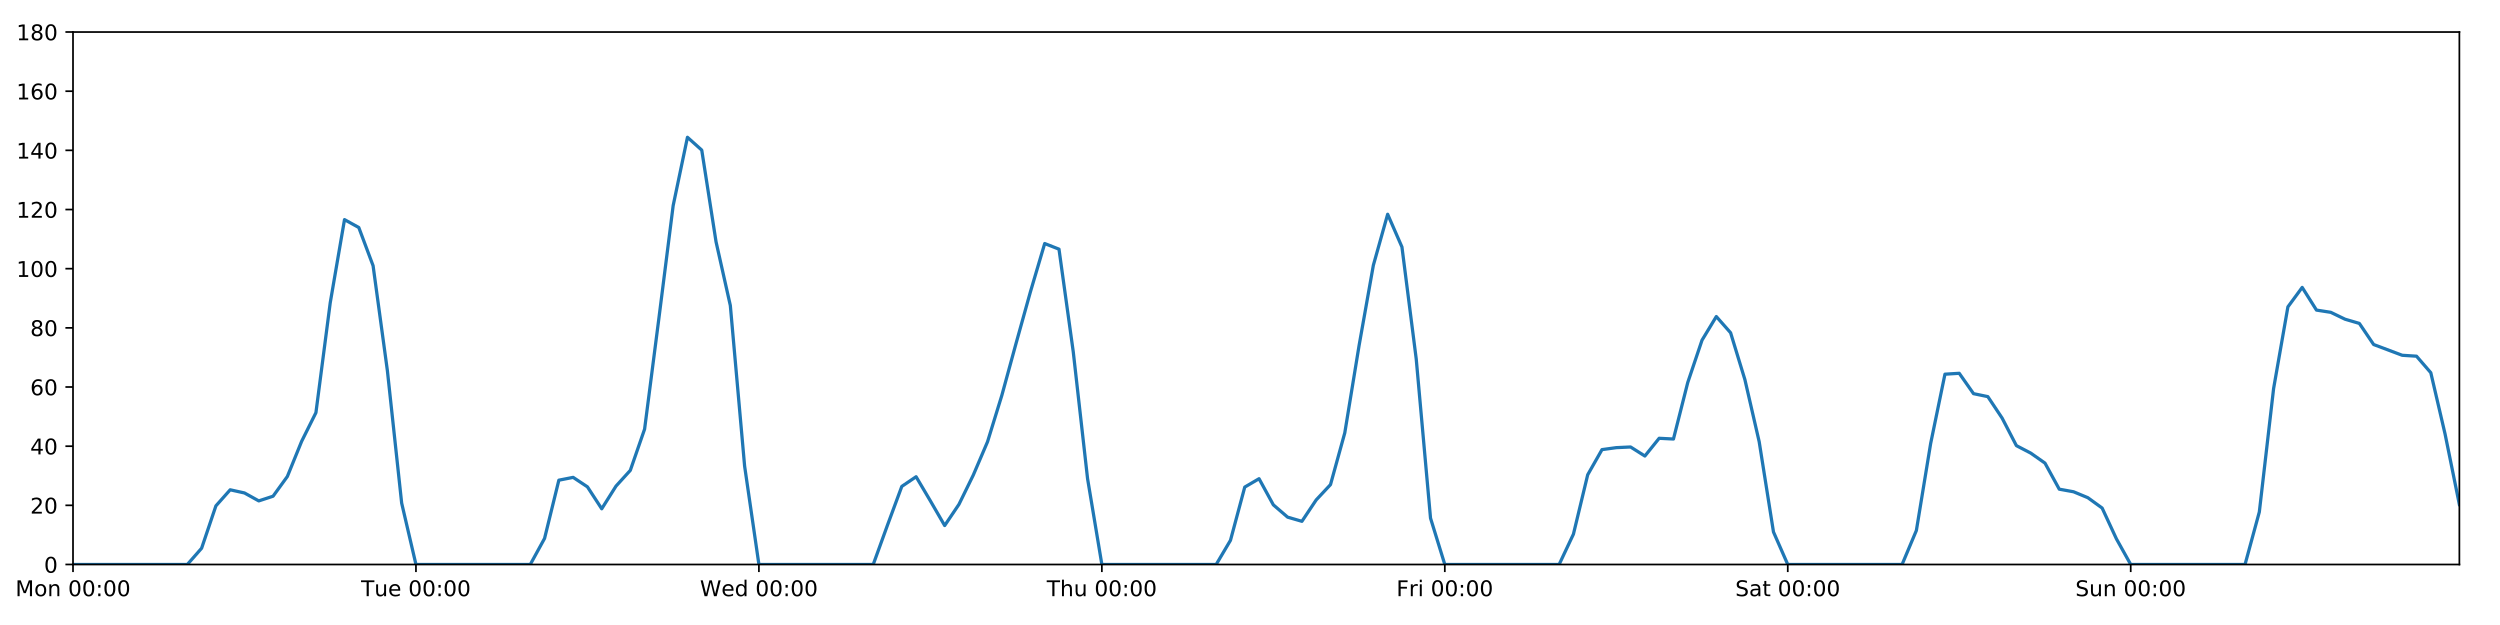
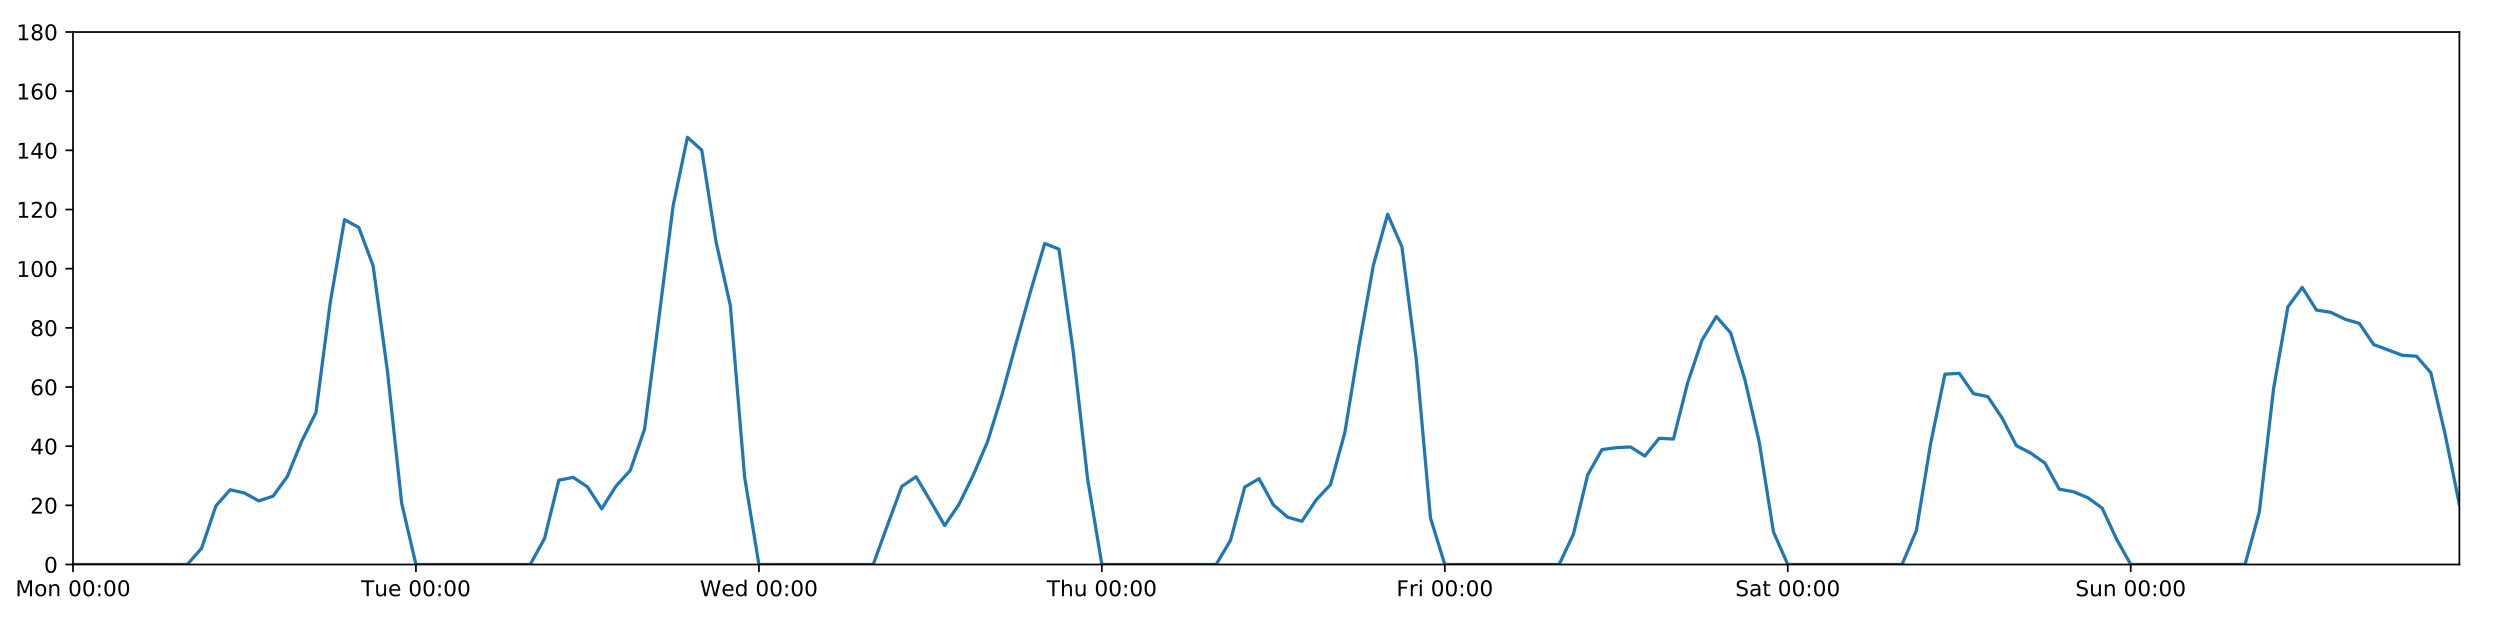
<svg xmlns="http://www.w3.org/2000/svg" xmlns:xlink="http://www.w3.org/1999/xlink" height="288pt" version="1.1" viewBox="0 0 1152 288" width="1152pt">
  <defs>
    <style type="text/css">
*{stroke-linecap:butt;stroke-linejoin:round;}
  </style>
  </defs>
  <g id="figure_1">
    <g id="patch_1">
      <path d="M 0 288  L 1152 288  L 1152 0  L 0 0  z " style="fill:#ffffff;" />
    </g>
    <g id="axes_1">
      <g id="patch_2">
        <path d="M 33.64 260.12  L 1133.28 260.12  L 1133.28 14.76  L 33.64 14.76  z " style="fill:#ffffff;" />
      </g>
      <g id="matplotlib.axis_1">
        <g id="xtick_1">
          <g id="line2d_1">
            <defs>
-               <path d="M 0 0  L 0 3.5  " id="m20136920eb" style="stroke:#000000;stroke-width:0.8;" />
-             </defs>
-             <g>
-               <use style="stroke:#000000;stroke-width:0.8;" x="33.64" xlink:href="#m20136920eb" y="260.12" />
+               <path d="M 0 0  L 0 3.5  " id="ma5e5601cb2" style="stroke:#000000;stroke-width:0.8;" />
+             </defs>
+             <g>
+               <use style="stroke:#000000;stroke-width:0.8;" x="33.64" xlink:href="#ma5e5601cb2" y="260.12" />
            </g>
          </g>
          <g id="text_1">
            <defs>
              <path d="M 9.812 72.906  L 24.516 72.906  L 43.109 23.297  L 61.812 72.906  L 76.516 72.906  L 76.516 0  L 66.891 0  L 66.891 64.016  L 48.094 14.016  L 38.188 14.016  L 19.391 64.016  L 19.391 0  L 9.812 0  z " id="DejaVuSans-77" />
              <path d="M 30.609 48.391  Q 23.391 48.391 19.188 42.75  Q 14.984 37.109 14.984 27.297  Q 14.984 17.484 19.156 11.844  Q 23.344 6.203 30.609 6.203  Q 37.797 6.203 41.984 11.859  Q 46.188 17.531 46.188 27.297  Q 46.188 37.016 41.984 42.703  Q 37.797 48.391 30.609 48.391  z M 30.609 56  Q 42.328 56 49.016 48.375  Q 55.719 40.766 55.719 27.297  Q 55.719 13.875 49.016 6.219  Q 42.328 -1.422 30.609 -1.422  Q 18.844 -1.422 12.172 6.219  Q 5.516 13.875 5.516 27.297  Q 5.516 40.766 12.172 48.375  Q 18.844 56 30.609 56  z " id="DejaVuSans-111" />
              <path d="M 54.891 33.016  L 54.891 0  L 45.906 0  L 45.906 32.719  Q 45.906 40.484 42.875 44.328  Q 39.844 48.188 33.797 48.188  Q 26.516 48.188 22.312 43.547  Q 18.109 38.922 18.109 30.906  L 18.109 0  L 9.078 0  L 9.078 54.688  L 18.109 54.688  L 18.109 46.188  Q 21.344 51.125 25.703 53.562  Q 30.078 56 35.797 56  Q 45.219 56 50.047 50.172  Q 54.891 44.344 54.891 33.016  z " id="DejaVuSans-110" />
              <path id="DejaVuSans-32" />
              <path d="M 31.781 66.406  Q 24.172 66.406 20.328 58.906  Q 16.5 51.422 16.5 36.375  Q 16.5 21.391 20.328 13.891  Q 24.172 6.391 31.781 6.391  Q 39.453 6.391 43.281 13.891  Q 47.125 21.391 47.125 36.375  Q 47.125 51.422 43.281 58.906  Q 39.453 66.406 31.781 66.406  z M 31.781 74.219  Q 44.047 74.219 50.516 64.516  Q 56.984 54.828 56.984 36.375  Q 56.984 17.969 50.516 8.266  Q 44.047 -1.422 31.781 -1.422  Q 19.531 -1.422 13.062 8.266  Q 6.594 17.969 6.594 36.375  Q 6.594 54.828 13.062 64.516  Q 19.531 74.219 31.781 74.219  z " id="DejaVuSans-48" />
              <path d="M 11.719 12.406  L 22.016 12.406  L 22.016 0  L 11.719 0  z M 11.719 51.703  L 22.016 51.703  L 22.016 39.312  L 11.719 39.312  z " id="DejaVuSans-58" />
            </defs>
            <g transform="translate(7.099375 274.7184)scale(0.1 -0.1)">
              <use xlink:href="#DejaVuSans-77" />
              <use x="86.279" xlink:href="#DejaVuSans-111" />
              <use x="147.461" xlink:href="#DejaVuSans-110" />
              <use x="210.84" xlink:href="#DejaVuSans-32" />
              <use x="242.627" xlink:href="#DejaVuSans-48" />
              <use x="306.25" xlink:href="#DejaVuSans-48" />
              <use x="369.873" xlink:href="#DejaVuSans-58" />
              <use x="403.564" xlink:href="#DejaVuSans-48" />
              <use x="467.188" xlink:href="#DejaVuSans-48" />
            </g>
          </g>
        </g>
        <g id="xtick_2">
          <g id="line2d_2">
            <g>
-               <use style="stroke:#000000;stroke-width:0.8;" x="191.672" xlink:href="#m20136920eb" y="260.12" />
+               <use style="stroke:#000000;stroke-width:0.8;" x="191.672" xlink:href="#ma5e5601cb2" y="260.12" />
            </g>
          </g>
          <g id="text_2">
            <defs>
              <path d="M -0.297 72.906  L 61.375 72.906  L 61.375 64.594  L 35.5 64.594  L 35.5 0  L 25.594 0  L 25.594 64.594  L -0.297 64.594  z " id="DejaVuSans-84" />
              <path d="M 8.5 21.578  L 8.5 54.688  L 17.484 54.688  L 17.484 21.922  Q 17.484 14.156 20.5 10.266  Q 23.531 6.391 29.594 6.391  Q 36.859 6.391 41.078 11.031  Q 45.312 15.672 45.312 23.688  L 45.312 54.688  L 54.297 54.688  L 54.297 0  L 45.312 0  L 45.312 8.406  Q 42.047 3.422 37.719 1  Q 33.406 -1.422 27.688 -1.422  Q 18.266 -1.422 13.375 4.438  Q 8.5 10.297 8.5 21.578  z M 31.109 56  z " id="DejaVuSans-117" />
              <path d="M 56.203 29.594  L 56.203 25.203  L 14.891 25.203  Q 15.484 15.922 20.484 11.062  Q 25.484 6.203 34.422 6.203  Q 39.594 6.203 44.453 7.469  Q 49.312 8.734 54.109 11.281  L 54.109 2.781  Q 49.266 0.734 44.188 -0.344  Q 39.109 -1.422 33.891 -1.422  Q 20.797 -1.422 13.156 6.188  Q 5.516 13.812 5.516 26.812  Q 5.516 40.234 12.766 48.109  Q 20.016 56 32.328 56  Q 43.359 56 49.781 48.891  Q 56.203 41.797 56.203 29.594  z M 47.219 32.234  Q 47.125 39.594 43.094 43.984  Q 39.062 48.391 32.422 48.391  Q 24.906 48.391 20.391 44.141  Q 15.875 39.891 15.188 32.172  z " id="DejaVuSans-101" />
            </defs>
            <g transform="translate(166.3862 274.7184)scale(0.1 -0.1)">
              <use xlink:href="#DejaVuSans-84" />
              <use x="60.85" xlink:href="#DejaVuSans-117" />
              <use x="124.229" xlink:href="#DejaVuSans-101" />
              <use x="185.752" xlink:href="#DejaVuSans-32" />
              <use x="217.539" xlink:href="#DejaVuSans-48" />
              <use x="281.162" xlink:href="#DejaVuSans-48" />
              <use x="344.785" xlink:href="#DejaVuSans-58" />
              <use x="378.477" xlink:href="#DejaVuSans-48" />
              <use x="442.1" xlink:href="#DejaVuSans-48" />
            </g>
          </g>
        </g>
        <g id="xtick_3">
          <g id="line2d_3">
            <g>
-               <use style="stroke:#000000;stroke-width:0.8;" x="349.704" xlink:href="#m20136920eb" y="260.12" />
+               <use style="stroke:#000000;stroke-width:0.8;" x="349.704" xlink:href="#ma5e5601cb2" y="260.12" />
            </g>
          </g>
          <g id="text_3">
            <defs>
              <path d="M 3.328 72.906  L 13.281 72.906  L 28.609 11.281  L 43.891 72.906  L 54.984 72.906  L 70.312 11.281  L 85.594 72.906  L 95.609 72.906  L 77.297 0  L 64.891 0  L 49.516 63.281  L 33.984 0  L 21.578 0  z " id="DejaVuSans-87" />
              <path d="M 45.406 46.391  L 45.406 75.984  L 54.391 75.984  L 54.391 0  L 45.406 0  L 45.406 8.203  Q 42.578 3.328 38.25 0.953  Q 33.938 -1.422 27.875 -1.422  Q 17.969 -1.422 11.734 6.484  Q 5.516 14.406 5.516 27.297  Q 5.516 40.188 11.734 48.094  Q 17.969 56 27.875 56  Q 33.938 56 38.25 53.625  Q 42.578 51.266 45.406 46.391  z M 14.797 27.297  Q 14.797 17.391 18.875 11.75  Q 22.953 6.109 30.078 6.109  Q 37.203 6.109 41.297 11.75  Q 45.406 17.391 45.406 27.297  Q 45.406 37.203 41.297 42.844  Q 37.203 48.484 30.078 48.484  Q 22.953 48.484 18.875 42.844  Q 14.797 37.203 14.797 27.297  z " id="DejaVuSans-100" />
            </defs>
            <g transform="translate(322.5151 274.7184)scale(0.1 -0.1)">
              <use xlink:href="#DejaVuSans-87" />
              <use x="98.799" xlink:href="#DejaVuSans-101" />
              <use x="160.322" xlink:href="#DejaVuSans-100" />
              <use x="223.799" xlink:href="#DejaVuSans-32" />
              <use x="255.586" xlink:href="#DejaVuSans-48" />
              <use x="319.209" xlink:href="#DejaVuSans-48" />
              <use x="382.832" xlink:href="#DejaVuSans-58" />
              <use x="416.523" xlink:href="#DejaVuSans-48" />
              <use x="480.146" xlink:href="#DejaVuSans-48" />
            </g>
          </g>
        </g>
        <g id="xtick_4">
          <g id="line2d_4">
            <g>
-               <use style="stroke:#000000;stroke-width:0.8;" x="507.736" xlink:href="#m20136920eb" y="260.12" />
+               <use style="stroke:#000000;stroke-width:0.8;" x="507.736" xlink:href="#ma5e5601cb2" y="260.12" />
            </g>
          </g>
          <g id="text_4">
            <defs>
              <path d="M 54.891 33.016  L 54.891 0  L 45.906 0  L 45.906 32.719  Q 45.906 40.484 42.875 44.328  Q 39.844 48.188 33.797 48.188  Q 26.516 48.188 22.312 43.547  Q 18.109 38.922 18.109 30.906  L 18.109 0  L 9.078 0  L 9.078 75.984  L 18.109 75.984  L 18.109 46.188  Q 21.344 51.125 25.703 53.562  Q 30.078 56 35.797 56  Q 45.219 56 50.047 50.172  Q 54.891 44.344 54.891 33.016  z " id="DejaVuSans-104" />
            </defs>
            <g transform="translate(482.3464 274.7184)scale(0.1 -0.1)">
              <use xlink:href="#DejaVuSans-84" />
              <use x="61.084" xlink:href="#DejaVuSans-104" />
              <use x="124.463" xlink:href="#DejaVuSans-117" />
              <use x="187.842" xlink:href="#DejaVuSans-32" />
              <use x="219.629" xlink:href="#DejaVuSans-48" />
              <use x="283.252" xlink:href="#DejaVuSans-48" />
              <use x="346.875" xlink:href="#DejaVuSans-58" />
              <use x="380.566" xlink:href="#DejaVuSans-48" />
              <use x="444.189" xlink:href="#DejaVuSans-48" />
            </g>
          </g>
        </g>
        <g id="xtick_5">
          <g id="line2d_5">
            <g>
-               <use style="stroke:#000000;stroke-width:0.8;" x="665.768" xlink:href="#m20136920eb" y="260.12" />
+               <use style="stroke:#000000;stroke-width:0.8;" x="665.768" xlink:href="#ma5e5601cb2" y="260.12" />
            </g>
          </g>
          <g id="text_5">
            <defs>
              <path d="M 9.812 72.906  L 51.703 72.906  L 51.703 64.594  L 19.672 64.594  L 19.672 43.109  L 48.578 43.109  L 48.578 34.812  L 19.672 34.812  L 19.672 0  L 9.812 0  z " id="DejaVuSans-70" />
              <path d="M 41.109 46.297  Q 39.594 47.172 37.812 47.578  Q 36.031 48 33.891 48  Q 26.266 48 22.188 43.047  Q 18.109 38.094 18.109 28.812  L 18.109 0  L 9.078 0  L 9.078 54.688  L 18.109 54.688  L 18.109 46.188  Q 20.953 51.172 25.484 53.578  Q 30.031 56 36.531 56  Q 37.453 56 38.578 55.875  Q 39.703 55.766 41.062 55.516  z " id="DejaVuSans-114" />
              <path d="M 9.422 54.688  L 18.406 54.688  L 18.406 0  L 9.422 0  z M 9.422 75.984  L 18.406 75.984  L 18.406 64.594  L 9.422 64.594  z " id="DejaVuSans-105" />
            </defs>
            <g transform="translate(643.4551 274.7184)scale(0.1 -0.1)">
              <use xlink:href="#DejaVuSans-70" />
              <use x="57.41" xlink:href="#DejaVuSans-114" />
              <use x="98.523" xlink:href="#DejaVuSans-105" />
              <use x="126.307" xlink:href="#DejaVuSans-32" />
              <use x="158.094" xlink:href="#DejaVuSans-48" />
              <use x="221.717" xlink:href="#DejaVuSans-48" />
              <use x="285.34" xlink:href="#DejaVuSans-58" />
              <use x="319.031" xlink:href="#DejaVuSans-48" />
              <use x="382.654" xlink:href="#DejaVuSans-48" />
            </g>
          </g>
        </g>
        <g id="xtick_6">
          <g id="line2d_6">
            <g>
-               <use style="stroke:#000000;stroke-width:0.8;" x="823.8" xlink:href="#m20136920eb" y="260.12" />
+               <use style="stroke:#000000;stroke-width:0.8;" x="823.8" xlink:href="#ma5e5601cb2" y="260.12" />
            </g>
          </g>
          <g id="text_6">
            <defs>
              <path d="M 53.516 70.516  L 53.516 60.891  Q 47.906 63.578 42.922 64.891  Q 37.938 66.219 33.297 66.219  Q 25.25 66.219 20.875 63.094  Q 16.5 59.969 16.5 54.203  Q 16.5 49.359 19.406 46.891  Q 22.312 44.438 30.422 42.922  L 36.375 41.703  Q 47.406 39.594 52.656 34.297  Q 57.906 29 57.906 20.125  Q 57.906 9.516 50.797 4.047  Q 43.703 -1.422 29.984 -1.422  Q 24.812 -1.422 18.969 -0.25  Q 13.141 0.922 6.891 3.219  L 6.891 13.375  Q 12.891 10.016 18.656 8.297  Q 24.422 6.594 29.984 6.594  Q 38.422 6.594 43.016 9.906  Q 47.609 13.234 47.609 19.391  Q 47.609 24.75 44.312 27.781  Q 41.016 30.812 33.5 32.328  L 27.484 33.5  Q 16.453 35.688 11.516 40.375  Q 6.594 45.062 6.594 53.422  Q 6.594 63.094 13.406 68.656  Q 20.219 74.219 32.172 74.219  Q 37.312 74.219 42.625 73.281  Q 47.953 72.359 53.516 70.516  z " id="DejaVuSans-83" />
              <path d="M 34.281 27.484  Q 23.391 27.484 19.188 25  Q 14.984 22.516 14.984 16.5  Q 14.984 11.719 18.141 8.906  Q 21.297 6.109 26.703 6.109  Q 34.188 6.109 38.703 11.406  Q 43.219 16.703 43.219 25.484  L 43.219 27.484  z M 52.203 31.203  L 52.203 0  L 43.219 0  L 43.219 8.297  Q 40.141 3.328 35.547 0.953  Q 30.953 -1.422 24.312 -1.422  Q 15.922 -1.422 10.953 3.297  Q 6 8.016 6 15.922  Q 6 25.141 12.172 29.828  Q 18.359 34.516 30.609 34.516  L 43.219 34.516  L 43.219 35.406  Q 43.219 41.609 39.141 45  Q 35.062 48.391 27.688 48.391  Q 23 48.391 18.547 47.266  Q 14.109 46.141 10.016 43.891  L 10.016 52.203  Q 14.938 54.109 19.578 55.047  Q 24.219 56 28.609 56  Q 40.484 56 46.344 49.844  Q 52.203 43.703 52.203 31.203  z " id="DejaVuSans-97" />
              <path d="M 18.312 70.219  L 18.312 54.688  L 36.812 54.688  L 36.812 47.703  L 18.312 47.703  L 18.312 18.016  Q 18.312 11.328 20.141 9.422  Q 21.969 7.516 27.594 7.516  L 36.812 7.516  L 36.812 0  L 27.594 0  Q 17.188 0 13.234 3.875  Q 9.281 7.766 9.281 18.016  L 9.281 47.703  L 2.688 47.703  L 2.688 54.688  L 9.281 54.688  L 9.281 70.219  z " id="DejaVuSans-116" />
            </defs>
            <g transform="translate(799.6036 274.7184)scale(0.1 -0.1)">
              <use xlink:href="#DejaVuSans-83" />
              <use x="63.477" xlink:href="#DejaVuSans-97" />
              <use x="124.756" xlink:href="#DejaVuSans-116" />
              <use x="163.965" xlink:href="#DejaVuSans-32" />
              <use x="195.752" xlink:href="#DejaVuSans-48" />
              <use x="259.375" xlink:href="#DejaVuSans-48" />
              <use x="322.998" xlink:href="#DejaVuSans-58" />
              <use x="356.689" xlink:href="#DejaVuSans-48" />
              <use x="420.312" xlink:href="#DejaVuSans-48" />
            </g>
          </g>
        </g>
        <g id="xtick_7">
          <g id="line2d_7">
            <g>
-               <use style="stroke:#000000;stroke-width:0.8;" x="981.833" xlink:href="#m20136920eb" y="260.12" />
+               <use style="stroke:#000000;stroke-width:0.8;" x="981.833" xlink:href="#ma5e5601cb2" y="260.12" />
            </g>
          </g>
          <g id="text_7">
            <g transform="translate(956.3224 274.7184)scale(0.1 -0.1)">
              <use xlink:href="#DejaVuSans-83" />
              <use x="63.477" xlink:href="#DejaVuSans-117" />
              <use x="126.855" xlink:href="#DejaVuSans-110" />
              <use x="190.234" xlink:href="#DejaVuSans-32" />
              <use x="222.021" xlink:href="#DejaVuSans-48" />
              <use x="285.645" xlink:href="#DejaVuSans-48" />
              <use x="349.268" xlink:href="#DejaVuSans-58" />
              <use x="382.959" xlink:href="#DejaVuSans-48" />
              <use x="446.582" xlink:href="#DejaVuSans-48" />
            </g>
          </g>
        </g>
      </g>
      <g id="matplotlib.axis_2">
        <g id="ytick_1">
          <g id="line2d_8">
            <defs>
-               <path d="M 0 0  L -3.5 0  " id="m642b164644" style="stroke:#000000;stroke-width:0.8;" />
-             </defs>
-             <g>
-               <use style="stroke:#000000;stroke-width:0.8;" x="33.64" xlink:href="#m642b164644" y="260.12" />
+               <path d="M 0 0  L -3.5 0  " id="m193441fbb7" style="stroke:#000000;stroke-width:0.8;" />
+             </defs>
+             <g>
+               <use style="stroke:#000000;stroke-width:0.8;" x="33.64" xlink:href="#m193441fbb7" y="260.12" />
            </g>
          </g>
          <g id="text_8">
            <g transform="translate(20.2775 263.9192)scale(0.1 -0.1)">
              <use xlink:href="#DejaVuSans-48" />
            </g>
          </g>
        </g>
        <g id="ytick_2">
          <g id="line2d_9">
            <g>
-               <use style="stroke:#000000;stroke-width:0.8;" x="33.64" xlink:href="#m642b164644" y="232.858" />
+               <use style="stroke:#000000;stroke-width:0.8;" x="33.64" xlink:href="#m193441fbb7" y="232.858" />
            </g>
          </g>
          <g id="text_9">
            <defs>
              <path d="M 19.188 8.297  L 53.609 8.297  L 53.609 0  L 7.328 0  L 7.328 8.297  Q 12.938 14.109 22.625 23.891  Q 32.328 33.688 34.812 36.531  Q 39.547 41.844 41.422 45.531  Q 43.312 49.219 43.312 52.781  Q 43.312 58.594 39.234 62.25  Q 35.156 65.922 28.609 65.922  Q 23.969 65.922 18.812 64.312  Q 13.672 62.703 7.812 59.422  L 7.812 69.391  Q 13.766 71.781 18.938 73  Q 24.125 74.219 28.422 74.219  Q 39.75 74.219 46.484 68.547  Q 53.219 62.891 53.219 53.422  Q 53.219 48.922 51.531 44.891  Q 49.859 40.875 45.406 35.406  Q 44.188 33.984 37.641 27.219  Q 31.109 20.453 19.188 8.297  z " id="DejaVuSans-50" />
            </defs>
            <g transform="translate(13.915 236.657)scale(0.1 -0.1)">
              <use xlink:href="#DejaVuSans-50" />
              <use x="63.623" xlink:href="#DejaVuSans-48" />
            </g>
          </g>
        </g>
        <g id="ytick_3">
          <g id="line2d_10">
            <g>
-               <use style="stroke:#000000;stroke-width:0.8;" x="33.64" xlink:href="#m642b164644" y="205.596" />
+               <use style="stroke:#000000;stroke-width:0.8;" x="33.64" xlink:href="#m193441fbb7" y="205.596" />
            </g>
          </g>
          <g id="text_10">
            <defs>
              <path d="M 37.797 64.312  L 12.891 25.391  L 37.797 25.391  z M 35.203 72.906  L 47.609 72.906  L 47.609 25.391  L 58.016 25.391  L 58.016 17.188  L 47.609 17.188  L 47.609 0  L 37.797 0  L 37.797 17.188  L 4.891 17.188  L 4.891 26.703  z " id="DejaVuSans-52" />
            </defs>
            <g transform="translate(13.915 209.3948)scale(0.1 -0.1)">
              <use xlink:href="#DejaVuSans-52" />
              <use x="63.623" xlink:href="#DejaVuSans-48" />
            </g>
          </g>
        </g>
        <g id="ytick_4">
          <g id="line2d_11">
            <g>
-               <use style="stroke:#000000;stroke-width:0.8;" x="33.64" xlink:href="#m642b164644" y="178.333" />
+               <use style="stroke:#000000;stroke-width:0.8;" x="33.64" xlink:href="#m193441fbb7" y="178.333" />
            </g>
          </g>
          <g id="text_11">
            <defs>
              <path d="M 33.016 40.375  Q 26.375 40.375 22.484 35.828  Q 18.609 31.297 18.609 23.391  Q 18.609 15.531 22.484 10.953  Q 26.375 6.391 33.016 6.391  Q 39.656 6.391 43.531 10.953  Q 47.406 15.531 47.406 23.391  Q 47.406 31.297 43.531 35.828  Q 39.656 40.375 33.016 40.375  z M 52.594 71.297  L 52.594 62.312  Q 48.875 64.062 45.094 64.984  Q 41.312 65.922 37.594 65.922  Q 27.828 65.922 22.672 59.328  Q 17.531 52.734 16.797 39.406  Q 19.672 43.656 24.016 45.922  Q 28.375 48.188 33.594 48.188  Q 44.578 48.188 50.953 41.516  Q 57.328 34.859 57.328 23.391  Q 57.328 12.156 50.688 5.359  Q 44.047 -1.422 33.016 -1.422  Q 20.359 -1.422 13.672 8.266  Q 6.984 17.969 6.984 36.375  Q 6.984 53.656 15.188 63.938  Q 23.391 74.219 37.203 74.219  Q 40.922 74.219 44.703 73.484  Q 48.484 72.75 52.594 71.297  z " id="DejaVuSans-54" />
            </defs>
            <g transform="translate(13.915 182.1326)scale(0.1 -0.1)">
              <use xlink:href="#DejaVuSans-54" />
              <use x="63.623" xlink:href="#DejaVuSans-48" />
            </g>
          </g>
        </g>
        <g id="ytick_5">
          <g id="line2d_12">
            <g>
-               <use style="stroke:#000000;stroke-width:0.8;" x="33.64" xlink:href="#m642b164644" y="151.071" />
+               <use style="stroke:#000000;stroke-width:0.8;" x="33.64" xlink:href="#m193441fbb7" y="151.071" />
            </g>
          </g>
          <g id="text_12">
            <defs>
              <path d="M 31.781 34.625  Q 24.75 34.625 20.719 30.859  Q 16.703 27.094 16.703 20.516  Q 16.703 13.922 20.719 10.156  Q 24.75 6.391 31.781 6.391  Q 38.812 6.391 42.859 10.172  Q 46.922 13.969 46.922 20.516  Q 46.922 27.094 42.891 30.859  Q 38.875 34.625 31.781 34.625  z M 21.922 38.812  Q 15.578 40.375 12.031 44.719  Q 8.5 49.078 8.5 55.328  Q 8.5 64.062 14.719 69.141  Q 20.953 74.219 31.781 74.219  Q 42.672 74.219 48.875 69.141  Q 55.078 64.062 55.078 55.328  Q 55.078 49.078 51.531 44.719  Q 48 40.375 41.703 38.812  Q 48.828 37.156 52.797 32.312  Q 56.781 27.484 56.781 20.516  Q 56.781 9.906 50.312 4.234  Q 43.844 -1.422 31.781 -1.422  Q 19.734 -1.422 13.25 4.234  Q 6.781 9.906 6.781 20.516  Q 6.781 27.484 10.781 32.312  Q 14.797 37.156 21.922 38.812  z M 18.312 54.391  Q 18.312 48.734 21.844 45.562  Q 25.391 42.391 31.781 42.391  Q 38.141 42.391 41.719 45.562  Q 45.312 48.734 45.312 54.391  Q 45.312 60.062 41.719 63.234  Q 38.141 66.406 31.781 66.406  Q 25.391 66.406 21.844 63.234  Q 18.312 60.062 18.312 54.391  z " id="DejaVuSans-56" />
            </defs>
            <g transform="translate(13.915 154.8703)scale(0.1 -0.1)">
              <use xlink:href="#DejaVuSans-56" />
              <use x="63.623" xlink:href="#DejaVuSans-48" />
            </g>
          </g>
        </g>
        <g id="ytick_6">
          <g id="line2d_13">
            <g>
-               <use style="stroke:#000000;stroke-width:0.8;" x="33.64" xlink:href="#m642b164644" y="123.809" />
+               <use style="stroke:#000000;stroke-width:0.8;" x="33.64" xlink:href="#m193441fbb7" y="123.809" />
            </g>
          </g>
          <g id="text_13">
            <defs>
              <path d="M 12.406 8.297  L 28.516 8.297  L 28.516 63.922  L 10.984 60.406  L 10.984 69.391  L 28.422 72.906  L 38.281 72.906  L 38.281 8.297  L 54.391 8.297  L 54.391 0  L 12.406 0  z " id="DejaVuSans-49" />
            </defs>
            <g transform="translate(7.5525 127.6081)scale(0.1 -0.1)">
              <use xlink:href="#DejaVuSans-49" />
              <use x="63.623" xlink:href="#DejaVuSans-48" />
              <use x="127.246" xlink:href="#DejaVuSans-48" />
            </g>
          </g>
        </g>
        <g id="ytick_7">
          <g id="line2d_14">
            <g>
-               <use style="stroke:#000000;stroke-width:0.8;" x="33.64" xlink:href="#m642b164644" y="96.547" />
+               <use style="stroke:#000000;stroke-width:0.8;" x="33.64" xlink:href="#m193441fbb7" y="96.547" />
            </g>
          </g>
          <g id="text_14">
            <g transform="translate(7.5525 100.3459)scale(0.1 -0.1)">
              <use xlink:href="#DejaVuSans-49" />
              <use x="63.623" xlink:href="#DejaVuSans-50" />
              <use x="127.246" xlink:href="#DejaVuSans-48" />
            </g>
          </g>
        </g>
        <g id="ytick_8">
          <g id="line2d_15">
            <g>
-               <use style="stroke:#000000;stroke-width:0.8;" x="33.64" xlink:href="#m642b164644" y="69.284" />
+               <use style="stroke:#000000;stroke-width:0.8;" x="33.64" xlink:href="#m193441fbb7" y="69.284" />
            </g>
          </g>
          <g id="text_15">
            <g transform="translate(7.5525 73.08366)scale(0.1 -0.1)">
              <use xlink:href="#DejaVuSans-49" />
              <use x="63.623" xlink:href="#DejaVuSans-52" />
              <use x="127.246" xlink:href="#DejaVuSans-48" />
            </g>
          </g>
        </g>
        <g id="ytick_9">
          <g id="line2d_16">
            <g>
-               <use style="stroke:#000000;stroke-width:0.8;" x="33.64" xlink:href="#m642b164644" y="42.022" />
+               <use style="stroke:#000000;stroke-width:0.8;" x="33.64" xlink:href="#m193441fbb7" y="42.022" />
            </g>
          </g>
          <g id="text_16">
            <g transform="translate(7.5525 45.82144)scale(0.1 -0.1)">
              <use xlink:href="#DejaVuSans-49" />
              <use x="63.623" xlink:href="#DejaVuSans-54" />
              <use x="127.246" xlink:href="#DejaVuSans-48" />
            </g>
          </g>
        </g>
        <g id="ytick_10">
          <g id="line2d_17">
            <g>
-               <use style="stroke:#000000;stroke-width:0.8;" x="33.64" xlink:href="#m642b164644" y="14.76" />
+               <use style="stroke:#000000;stroke-width:0.8;" x="33.64" xlink:href="#m193441fbb7" y="14.76" />
            </g>
          </g>
          <g id="text_17">
            <g transform="translate(7.5525 18.55922)scale(0.1 -0.1)">
              <use xlink:href="#DejaVuSans-49" />
              <use x="63.623" xlink:href="#DejaVuSans-56" />
              <use x="127.246" xlink:href="#DejaVuSans-48" />
            </g>
          </g>
        </g>
      </g>
      <g id="line2d_18">
-         <path clip-path="url(#pe18bc39622)" d="M 33.64 260.12  L 86.317 260.12  L 92.902 252.623  L 99.487 233.106  L 106.071 225.701  L 112.656 227.157  L 119.241 230.813  L 125.825 228.655  L 132.41 219.567  L 138.995 203.365  L 145.579 190.147  L 152.164 139.547  L 158.749 101.204  L 165.333 104.839  L 171.918 122.446  L 178.503 170.774  L 185.087 231.835  L 191.672 260.12  L 244.349 260.12  L 250.934 248.1  L 257.519 221.271  L 264.103 219.97  L 270.688 224.338  L 277.273 234.448  L 283.857 223.998  L 290.442 216.748  L 297.027 197.758  L 303.611 146.734  L 310.196 94.729  L 316.781 63.264  L 323.366 69.171  L 329.95 111.417  L 336.535 140.786  L 343.12 214.797  L 349.704 260.12  L 402.382 260.12  L 408.966 241.945  L 415.551 224.134  L 422.136 219.681  L 428.72 230.813  L 435.305 242.172  L 441.89 232.403  L 448.474 218.954  L 455.059 203.551  L 461.644 182.195  L 468.228 158.114  L 474.813 134.487  L 481.398 112.222  L 487.982 114.812  L 494.567 162.203  L 501.152 220.59  L 507.736 260.12  L 560.414 260.12  L 566.998 248.988  L 573.583 224.452  L 580.168 220.59  L 586.752 232.631  L 593.337 238.31  L 599.922 240.219  L 606.506 230.359  L 613.091 223.316  L 619.676 199.462  L 626.26 159.25  L 632.845 122.219  L 639.43 98.728  L 646.014 113.813  L 652.599 165.436  L 659.184 238.765  L 665.768 260.12  L 718.446 260.12  L 725.03 246.148  L 731.615 218.772  L 738.2 207.186  L 744.784 206.277  L 751.369 205.967  L 757.954 210.139  L 764.538 201.961  L 771.123 202.301  L 777.708 176.289  L 784.292 156.751  L 790.877 145.867  L 797.462 153.343  L 804.046 174.926  L 810.631 203.551  L 817.216 245.126  L 823.8 260.12  L 876.478 260.12  L 883.063 244.444  L 889.647 204.346  L 896.232 172.427  L 902.817 172.013  L 909.401 181.4  L 915.986 182.763  L 922.571 192.646  L 929.155 205.348  L 935.74 208.776  L 942.325 213.402  L 948.909 225.413  L 955.494 226.61  L 962.079 229.336  L 968.663 234.107  L 975.248 248.306  L 981.833 260.12  L 1034.51 260.12  L 1041.095 235.925  L 1047.679 179.015  L 1054.264 141.405  L 1060.849 132.442  L 1067.433 142.892  L 1074.018 143.915  L 1080.603 147.095  L 1087.187 149.026  L 1093.772 158.754  L 1106.941 163.711  L 1113.526 164.134  L 1120.111 171.745  L 1126.695 200.03  L 1133.28 232.486  L 1133.28 232.486  " style="fill:none;stroke:#1f77b4;stroke-linecap:square;stroke-width:1.5;" />
+         <path clip-path="url(#pf0ea404e3a)" d="M 33.64 260.12  L 86.317 260.12  L 92.902 252.623  L 99.487 233.106  L 106.071 225.701  L 112.656 227.157  L 119.241 230.813  L 125.825 228.655  L 132.41 219.567  L 138.995 203.365  L 145.579 190.147  L 152.164 139.547  L 158.749 101.204  L 165.333 104.839  L 171.918 122.446  L 178.503 170.774  L 185.087 231.835  L 191.672 260.12  L 244.349 260.12  L 250.934 248.1  L 257.519 221.271  L 264.103 219.97  L 270.688 224.338  L 277.273 234.448  L 283.857 223.998  L 290.442 216.748  L 297.027 197.758  L 303.611 146.734  L 310.196 94.729  L 316.781 63.264  L 323.366 69.171  L 329.95 111.417  L 336.535 140.786  L 343.12 219.832  L 349.704 260.12  L 402.382 260.12  L 408.966 241.945  L 415.551 224.134  L 422.136 219.681  L 428.72 230.813  L 435.305 242.172  L 441.89 232.403  L 448.474 218.954  L 455.059 203.551  L 461.644 182.195  L 468.228 158.114  L 474.813 134.487  L 481.398 112.222  L 487.982 114.812  L 494.567 162.203  L 501.152 220.59  L 507.736 260.12  L 560.414 260.12  L 566.998 248.988  L 573.583 224.452  L 580.168 220.59  L 586.752 232.631  L 593.337 238.31  L 599.922 240.219  L 606.506 230.359  L 613.091 223.316  L 619.676 199.462  L 626.26 159.25  L 632.845 122.219  L 639.43 98.728  L 646.014 113.813  L 652.599 165.436  L 659.184 238.765  L 665.768 260.12  L 718.446 260.12  L 725.03 246.148  L 731.615 218.772  L 738.2 207.186  L 744.784 206.277  L 751.369 205.967  L 757.954 210.139  L 764.538 201.961  L 771.123 202.301  L 777.708 176.289  L 784.292 156.751  L 790.877 145.867  L 797.462 153.343  L 804.046 174.926  L 810.631 203.551  L 817.216 245.126  L 823.8 260.12  L 876.478 260.12  L 883.063 244.444  L 889.647 204.346  L 896.232 172.427  L 902.817 172.013  L 909.401 181.4  L 915.986 182.763  L 922.571 192.646  L 929.155 205.348  L 935.74 208.776  L 942.325 213.402  L 948.909 225.413  L 955.494 226.61  L 962.079 229.336  L 968.663 234.107  L 975.248 248.306  L 981.833 260.12  L 1034.51 260.12  L 1041.095 235.925  L 1047.679 179.015  L 1054.264 141.405  L 1060.849 132.442  L 1067.433 142.892  L 1074.018 143.915  L 1080.603 147.095  L 1087.187 149.026  L 1093.772 158.754  L 1106.941 163.711  L 1113.526 164.134  L 1120.111 171.745  L 1126.695 200.03  L 1133.28 232.486  L 1133.28 232.486  " style="fill:none;stroke:#1f77b4;stroke-linecap:square;stroke-width:1.5;" />
      </g>
      <g id="patch_3">
        <path d="M 33.64 260.12  L 33.64 14.76  " style="fill:none;stroke:#000000;stroke-linecap:square;stroke-linejoin:miter;stroke-width:0.8;" />
      </g>
      <g id="patch_4">
        <path d="M 1133.28 260.12  L 1133.28 14.76  " style="fill:none;stroke:#000000;stroke-linecap:square;stroke-linejoin:miter;stroke-width:0.8;" />
      </g>
      <g id="patch_5">
        <path d="M 33.64 260.12  L 1133.28 260.12  " style="fill:none;stroke:#000000;stroke-linecap:square;stroke-linejoin:miter;stroke-width:0.8;" />
      </g>
      <g id="patch_6">
        <path d="M 33.64 14.76  L 1133.28 14.76  " style="fill:none;stroke:#000000;stroke-linecap:square;stroke-linejoin:miter;stroke-width:0.8;" />
      </g>
    </g>
  </g>
  <defs>
-     <clipPath id="pe18bc39622">
+     <clipPath id="pf0ea404e3a">
      <rect height="245.36" width="1099.64" x="33.64" y="14.76" />
    </clipPath>
  </defs>
</svg>
